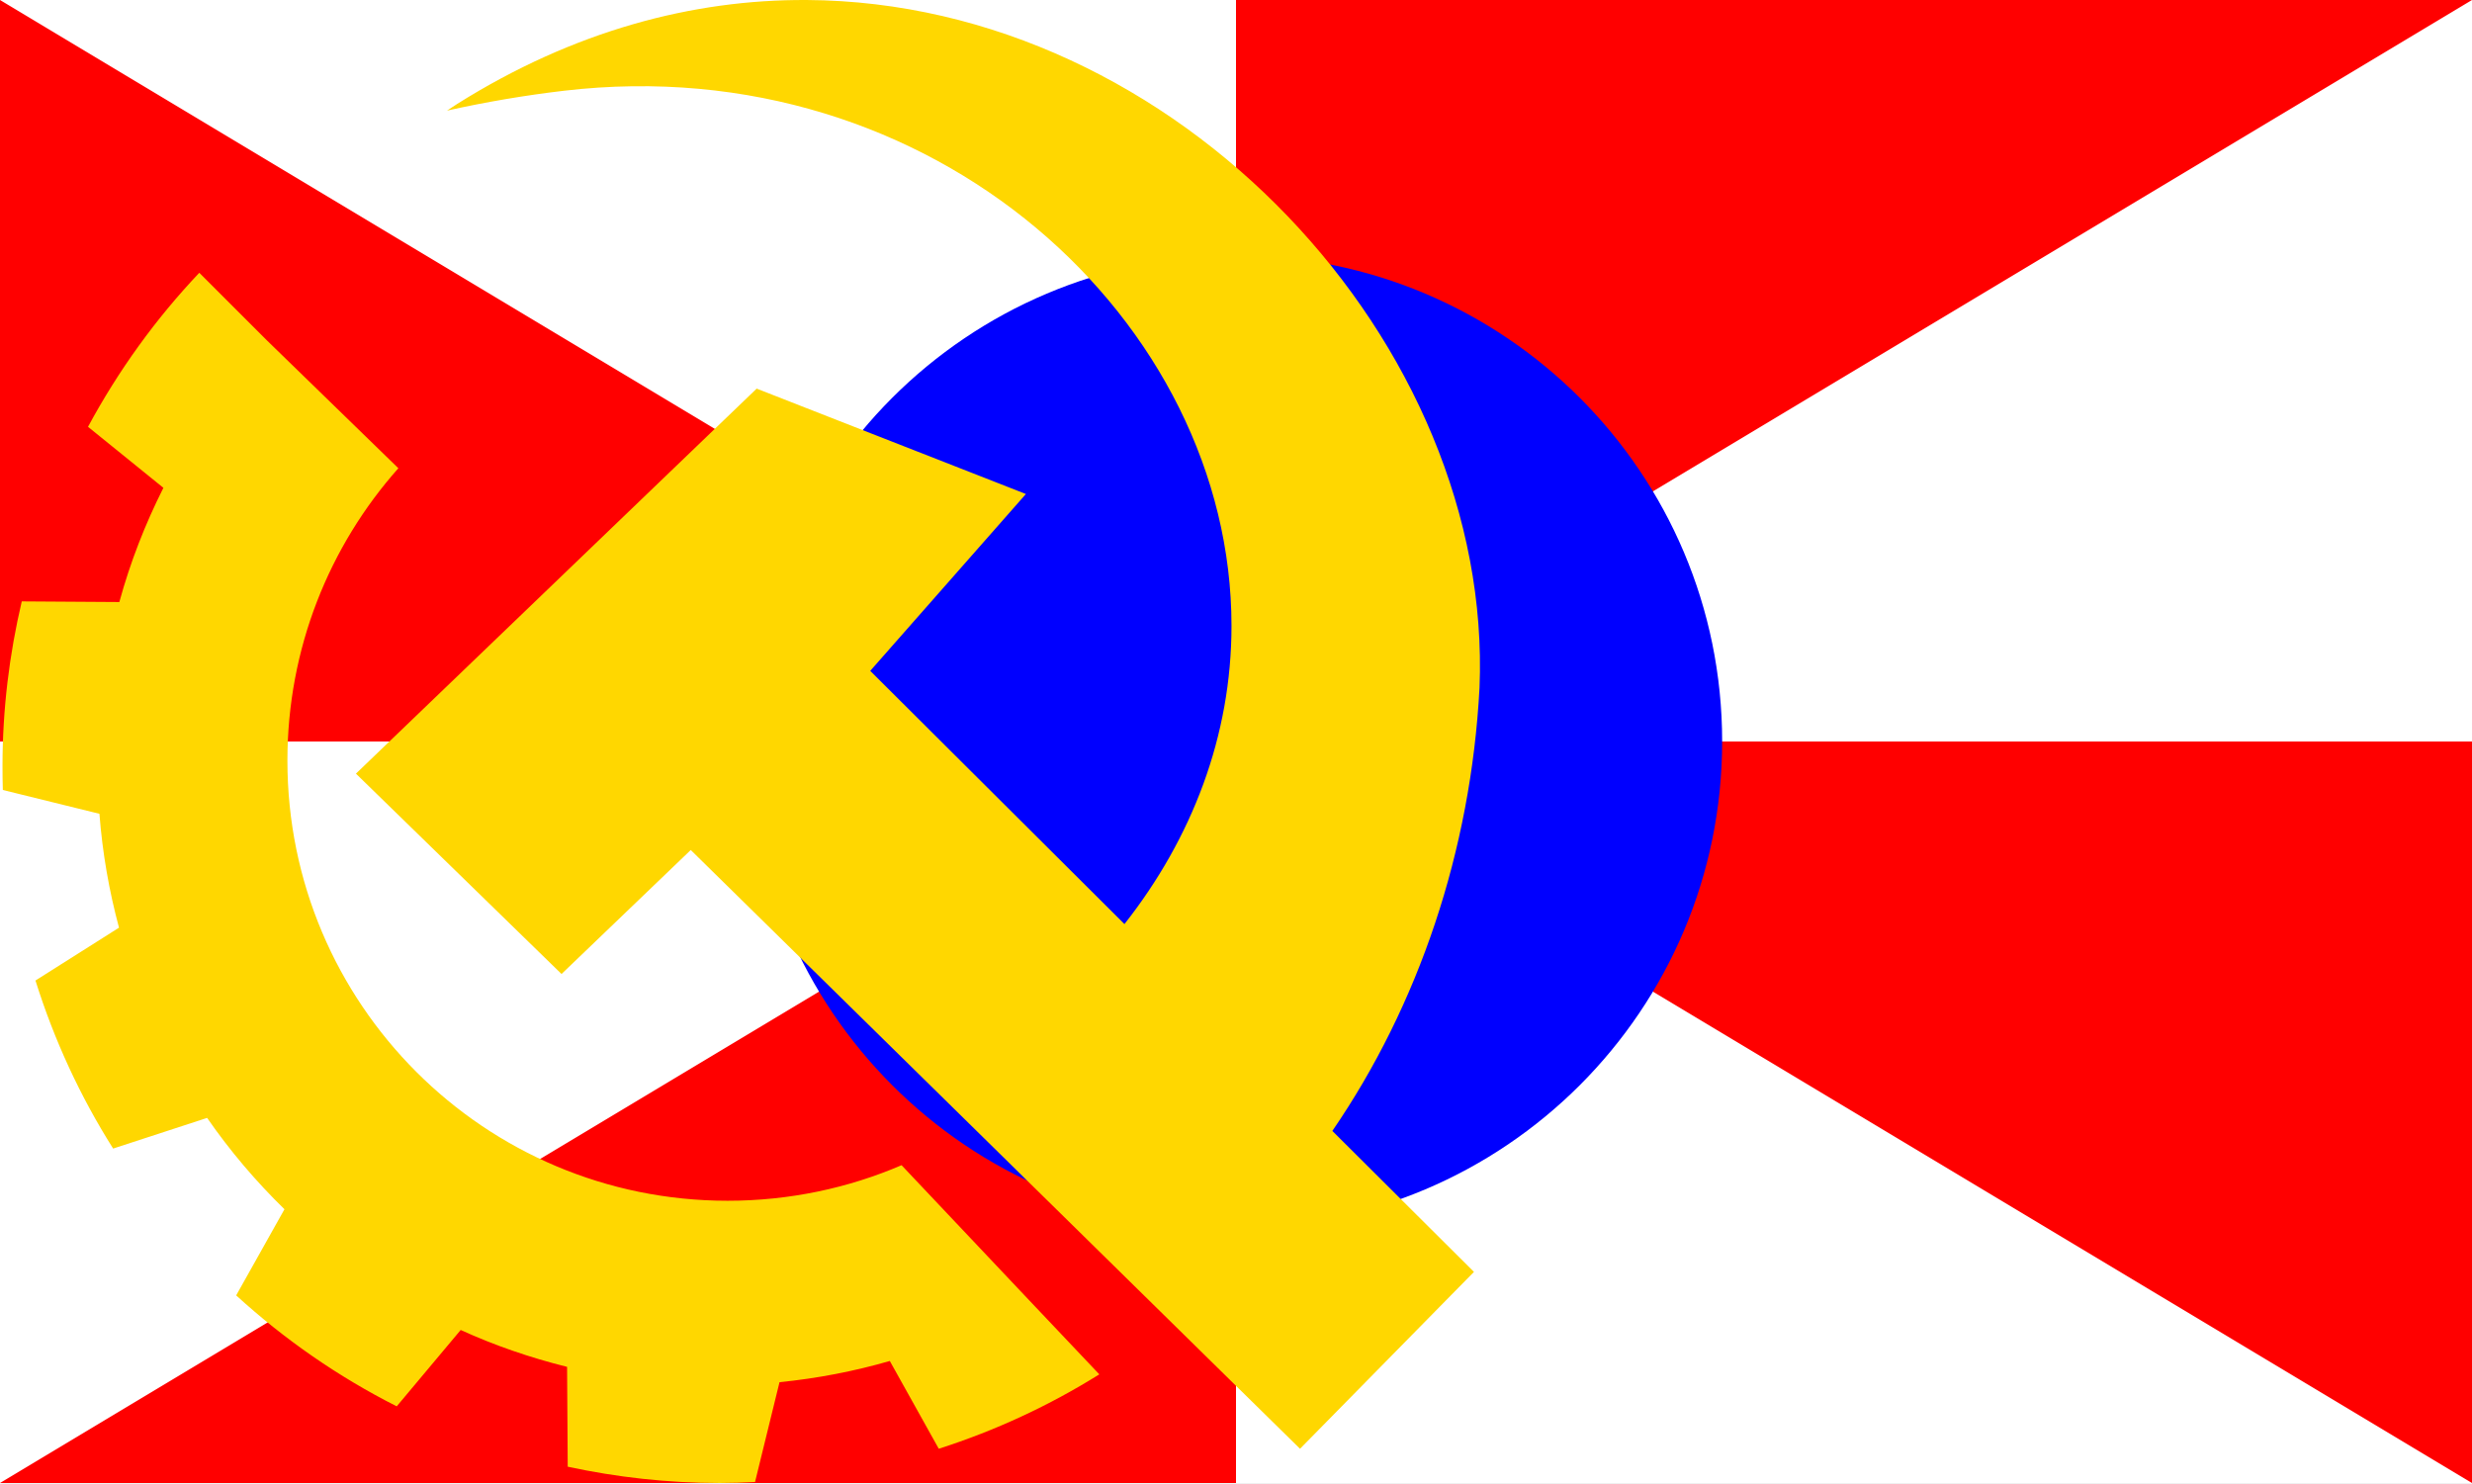
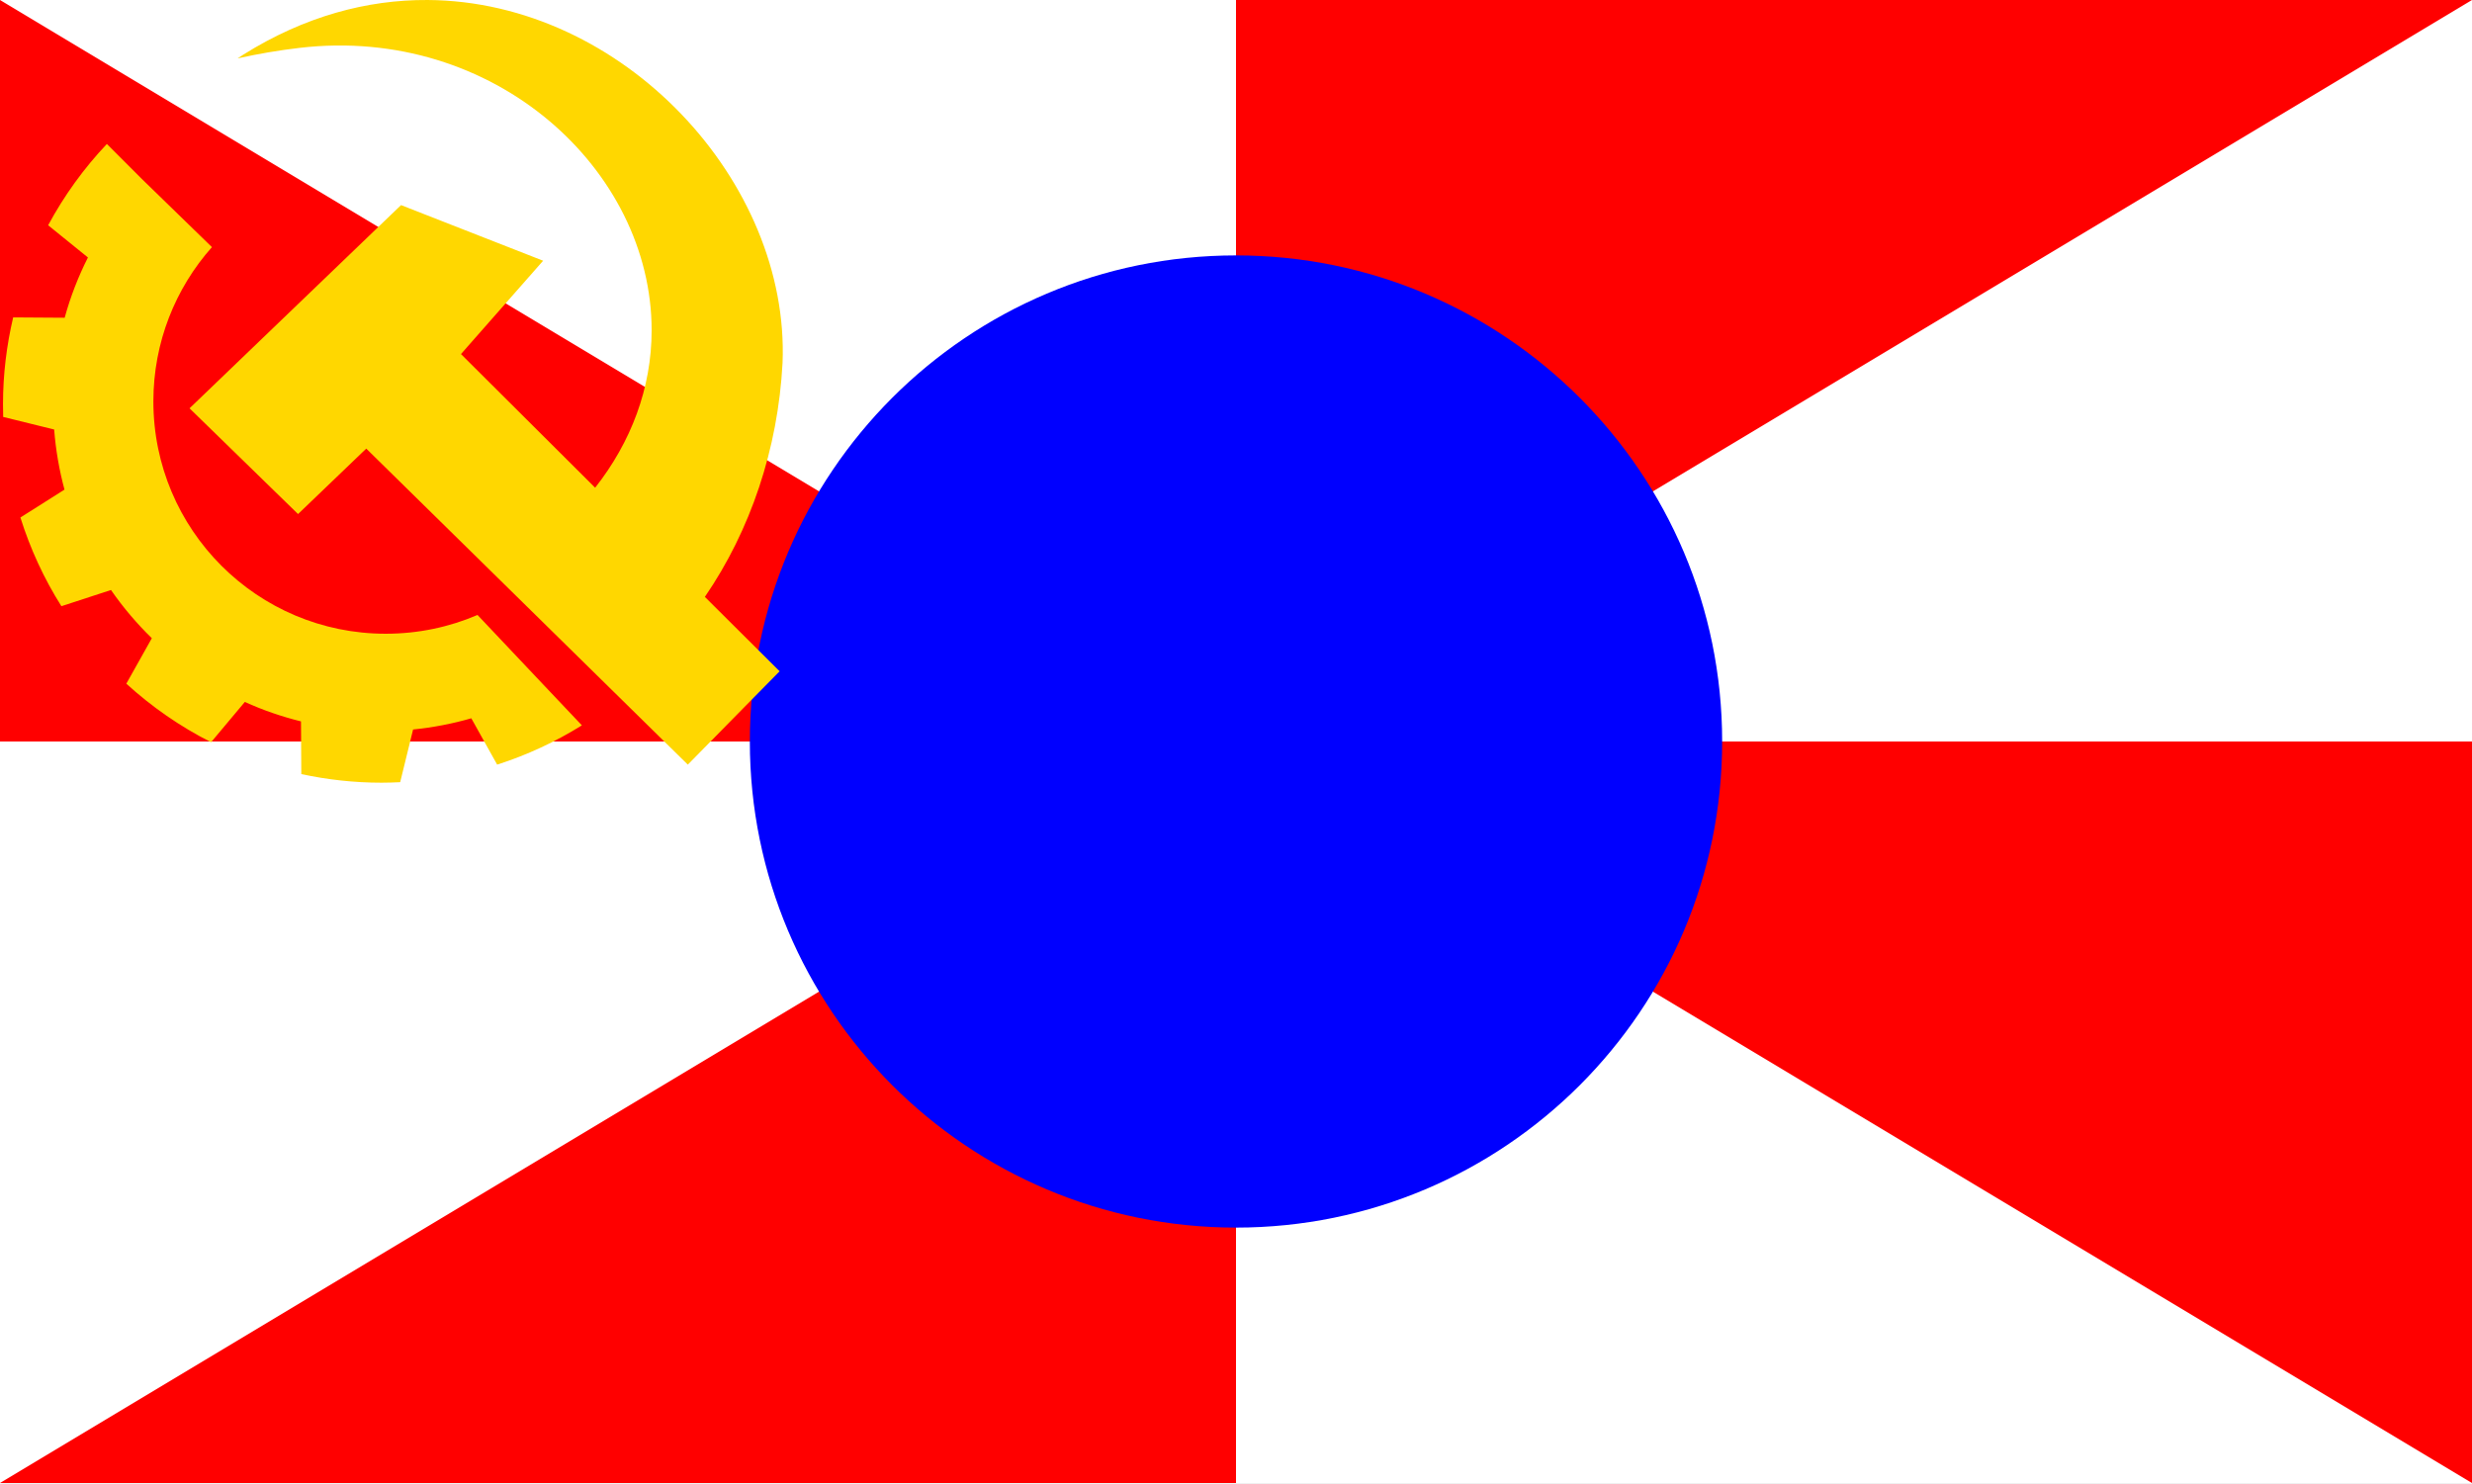
<svg xmlns="http://www.w3.org/2000/svg" width="15cm" height="9cm" version="2.0" style="background-color:green" viewBox="7.5cm 4.5cm 15cm 9cm">
  <rect width="15cm" height="9cm" fill="white" />
  <svg width="100%" height="100%" viewBox="0 0 15 9">
    <polygon points="7.5,4.5 7.5,0 15,0" fill="red" />
    <polygon points="7.5,4.5 15,9, 15,4.5" fill="red" />
    <polygon points="7.5,4.5 7.5,9, 0,9" fill="red" />
    <polygon points="7.5,4.5, 0,0 0,4.5" fill="red" />
  </svg>
  <circle cx="7.5cm" cy="4.5cm" r="2.7cm" fill="blue" stroke="blue" stroke-width="0.50cm" />
-   <svg viewBox="0 0 141.481 142.032" style="transform: translate(5.2cm, 2.2cm) scale(0.5, 0.5)">
-     <g transform="translate(-399.45,-309.1279)">
-       <path d="m429.071,309.129c-10.892-.062-22.287,2.94-33.437,9.938-.351.22-.662.439-1,.656 3.709-.827 7.467-1.466 11.219-1.906 35.323-4.145 63.906,22.1 63.906,51.25 0,10.528-3.768,20.327-10.25,28.562l-24.344-24.25 14.906-16.938-25.781-10.094-38.375,36.875 19.688,19.188 12.375-11.875 58.344,57.344 16.656-16.938-13.562-13.5c8.257-12.038 13.265-26.824 14.094-42.438 1.353-32.813-28.858-65.674-64.438-65.875zm-58.156,26.125c-4.171,4.402-7.755,9.367-10.656,14.75l7.219,5.844c-1.748,3.474-3.174,7.115-4.219,10.938l-9.344-.062c-1.189,5.055-1.844,10.332-1.844,15.75 0,.77.006,1.549.031,2.312l9.25,2.281c.287,3.74.927,7.392 1.875,10.906l-8,5.062c1.794,5.719 4.297,11.127 7.438,16.094l9-2.938c2.181,3.154 4.67,6.08 7.406,8.75l-4.625,8.25c4.597,4.199 9.764,7.788 15.375,10.625l6.125-7.312c3.255,1.483 6.649,2.651 10.188,3.531l.062,9.562c4.693,1.014 9.566,1.562 14.562,1.562 1.133,0 2.255-.04 3.375-.094l2.344-9.562c3.624-.362 7.161-1.047 10.562-2.031l4.688,8.406c5.455-1.746 10.609-4.149 15.375-7.125l-6.125-6.469-.531-.562-12.281-13c-5.105,2.194-10.748,3.406-16.656,3.406-23.292,0-42.156-18.864-42.156-42.156 0-10.742 4.012-20.554 10.625-28l-12.594-12.25-.438-.438-6.031-6.031z" fill="gold" />
-     </g>
-   </svg>
+   <g style="transform: translate(5.05cm, 2.1cm)">
+     <svg width="4.75cm" height="4.75cm" viewBox="0 0 141.481 142.032" style="">
+       <g transform="translate(-351.8,-309.1279)">
+         <path d="m429.071,309.129c-10.892-.062-22.287,2.94-33.437,9.938-.351.22-.662.439-1,.656 3.709-.827 7.467-1.466 11.219-1.906 35.323-4.145 63.906,22.1 63.906,51.25 0,10.528-3.768,20.327-10.25,28.562l-24.344-24.25 14.906-16.938-25.781-10.094-38.375,36.875 19.688,19.188 12.375-11.875 58.344,57.344 16.656-16.938-13.562-13.5c8.257-12.038 13.265-26.824 14.094-42.438 1.353-32.813-28.858-65.674-64.438-65.875zm-58.156,26.125c-4.171,4.402-7.755,9.367-10.656,14.75l7.219,5.844c-1.748,3.474-3.174,7.115-4.219,10.938l-9.344-.062c-1.189,5.055-1.844,10.332-1.844,15.75 0,.77.006,1.549.031,2.312l9.25,2.281c.287,3.74.927,7.392 1.875,10.906l-8,5.062c1.794,5.719 4.297,11.127 7.438,16.094l9-2.938c2.181,3.154 4.67,6.08 7.406,8.75l-4.625,8.25c4.597,4.199 9.764,7.788 15.375,10.625l6.125-7.312c3.255,1.483 6.649,2.651 10.188,3.531l.062,9.562c4.693,1.014 9.566,1.562 14.562,1.562 1.133,0 2.255-.04 3.375-.094l2.344-9.562c3.624-.362 7.161-1.047 10.562-2.031l4.688,8.406c5.455-1.746 10.609-4.149 15.375-7.125l-6.125-6.469-.531-.562-12.281-13c-5.105,2.194-10.748,3.406-16.656,3.406-23.292,0-42.156-18.864-42.156-42.156 0-10.742 4.012-20.554 10.625-28l-12.594-12.25-.438-.438-6.031-6.031z" fill="gold" />
+       </g>
+     </svg>
+   </g>
</svg>
